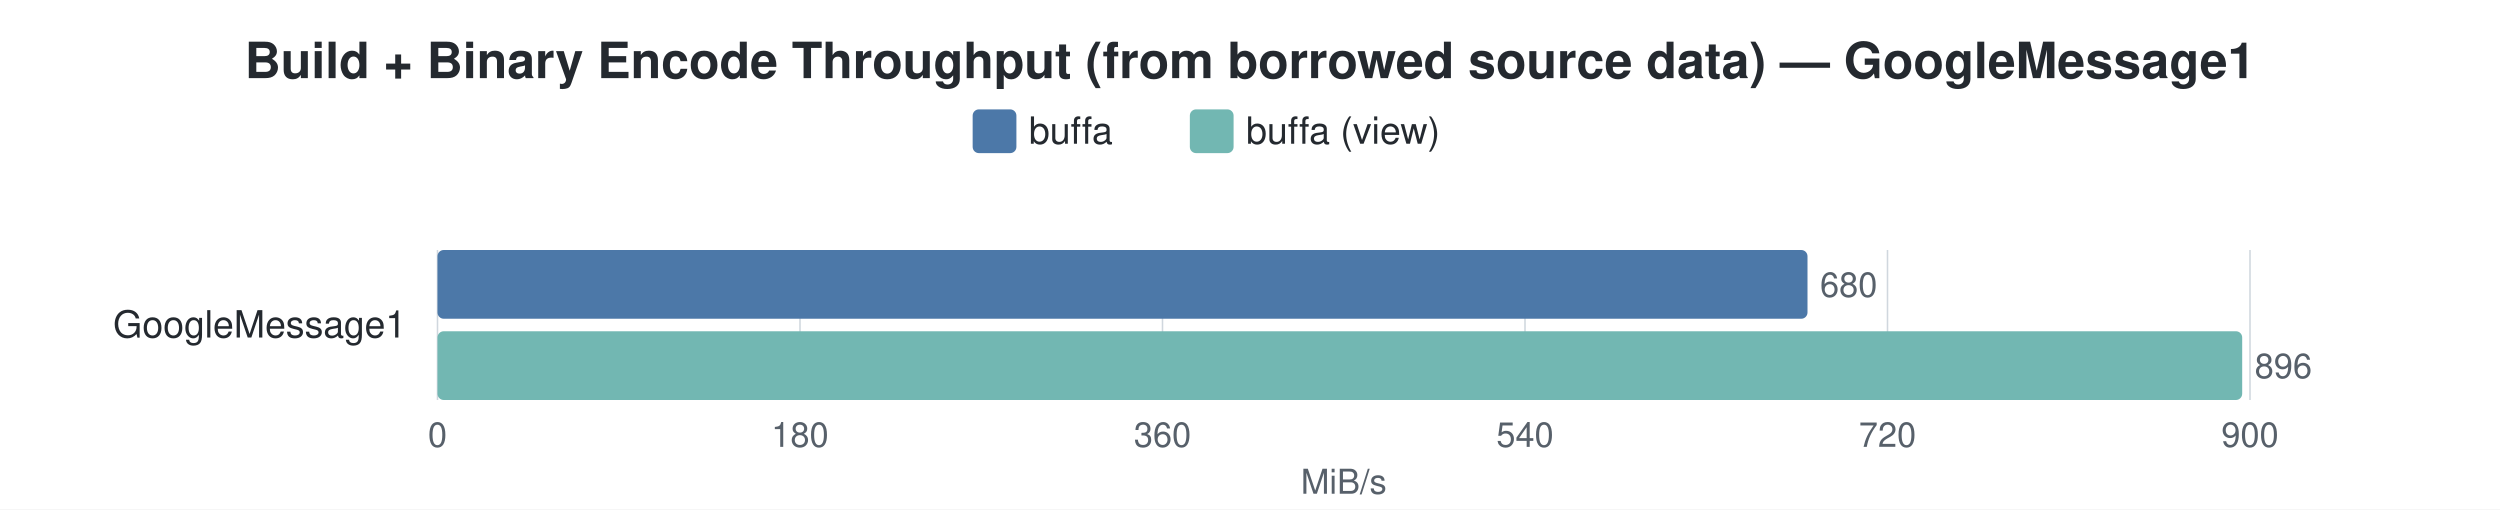
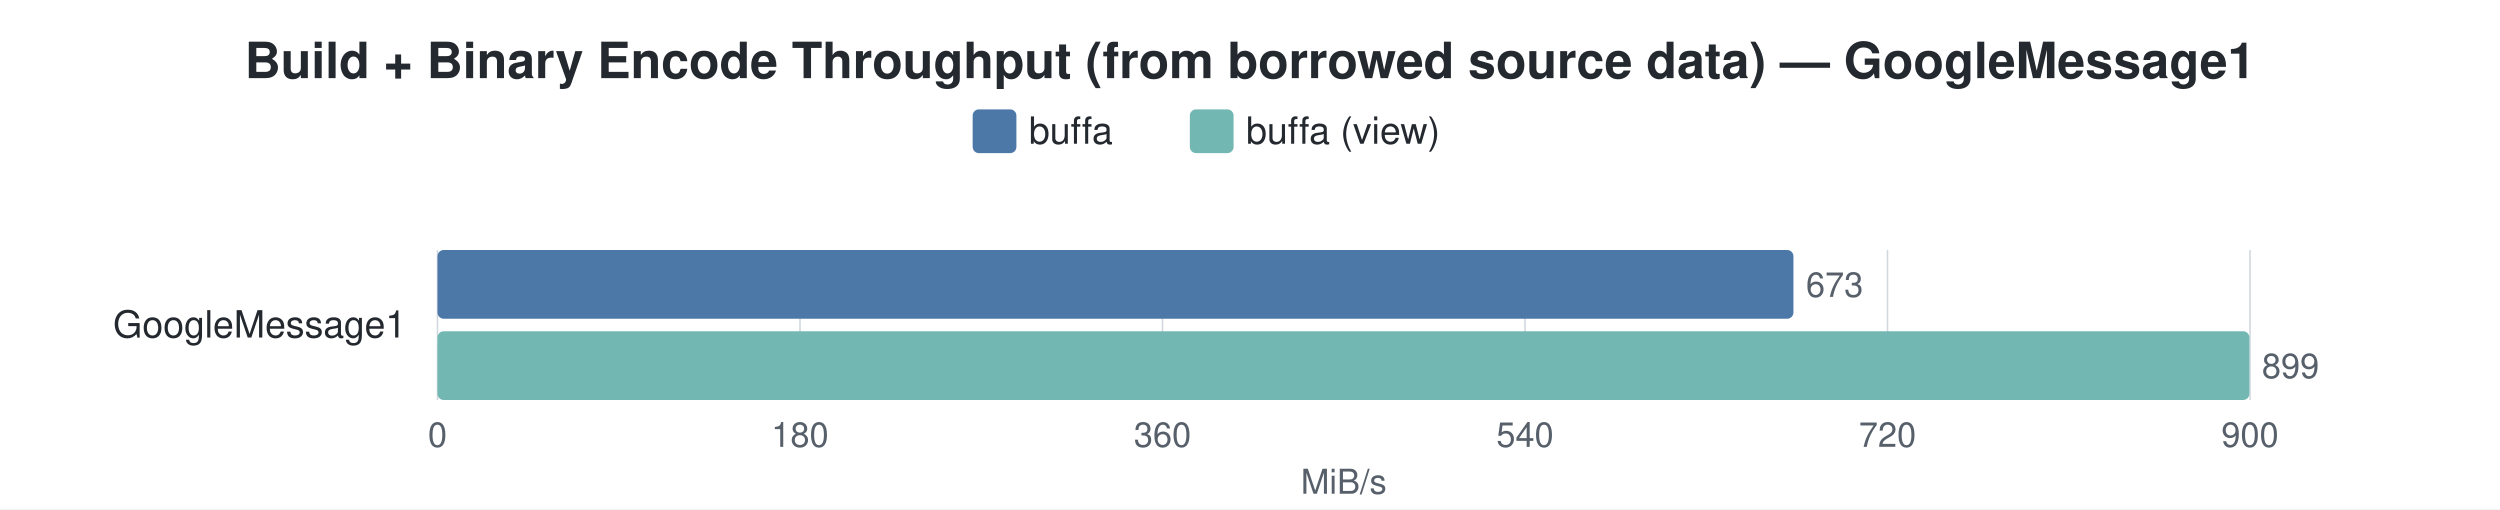
<svg xmlns="http://www.w3.org/2000/svg" width="800" height="163" viewBox="0 0 800 163">
  <style>
    text { font-family: -apple-system, BlinkMacSystemFont, "Segoe UI", Helvetica, Arial, sans-serif; }
    .title { font-size: 16px; font-weight: 600; fill: #24292f; }
    .label { font-size: 12px; fill: #24292f; }
    .value { font-size: 11px; fill: #57606a; }
    .axis-label { font-size: 11px; fill: #57606a; }
    .legend-text { font-size: 12px; fill: #24292f; }
    .grid { stroke: #d0d7de; stroke-width: 0.5; }
  </style>
  <rect width="100%" height="100%" fill="white" />
  <text x="400.0" y="25" text-anchor="middle" class="title">Build + Binary Encode Throughput (from borrowed source data) — GoogleMessage1</text>
  <rect x="311.25" y="35" width="14" height="14" rx="2" fill="#4C78A8" />
  <text x="329.25" y="46" class="legend-text">buffa</text>
  <rect x="380.75" y="35" width="14" height="14" rx="2" fill="#72B7B2" />
  <text x="398.75" y="46" class="legend-text">buffa (view)</text>
  <line x1="140.0" y1="80" x2="140.0" y2="128" class="grid" />
  <text x="140.0" y="143" text-anchor="middle" class="axis-label">0</text>
  <line x1="256.0" y1="80" x2="256.0" y2="128" class="grid" />
  <text x="256.0" y="143" text-anchor="middle" class="axis-label">180</text>
  <line x1="372.0" y1="80" x2="372.0" y2="128" class="grid" />
  <text x="372.0" y="143" text-anchor="middle" class="axis-label">360</text>
  <line x1="488.0" y1="80" x2="488.0" y2="128" class="grid" />
  <text x="488.0" y="143" text-anchor="middle" class="axis-label">540</text>
  <line x1="604.0" y1="80" x2="604.0" y2="128" class="grid" />
  <text x="604.0" y="143" text-anchor="middle" class="axis-label">720</text>
  <line x1="720.0" y1="80" x2="720.0" y2="128" class="grid" />
  <text x="720.0" y="143" text-anchor="middle" class="axis-label">900</text>
  <text x="430.0" y="158" text-anchor="middle" class="axis-label">MiB/s</text>
  <text x="130" y="108.0" text-anchor="end" class="label">GoogleMessage1</text>
-   <rect x="140" y="80.0" width="438.4" height="22" rx="2" fill="#4C78A8" />
-   <text x="582.4" y="95.0" class="value">680</text>
-   <rect x="140" y="106.0" width="577.5" height="22" rx="2" fill="#72B7B2" />
-   <text x="721.5" y="121.0" class="value">896</text>
+   <rect x="140" y="80.0" width="433.9" height="22" rx="2" fill="#4C78A8" />
+   <text x="577.9" y="95.0" class="value">673</text>
+   <rect x="140" y="106.0" width="579.8" height="22" rx="2" fill="#72B7B2" />
+   <text x="723.8" y="121.0" class="value">899</text>
</svg>
